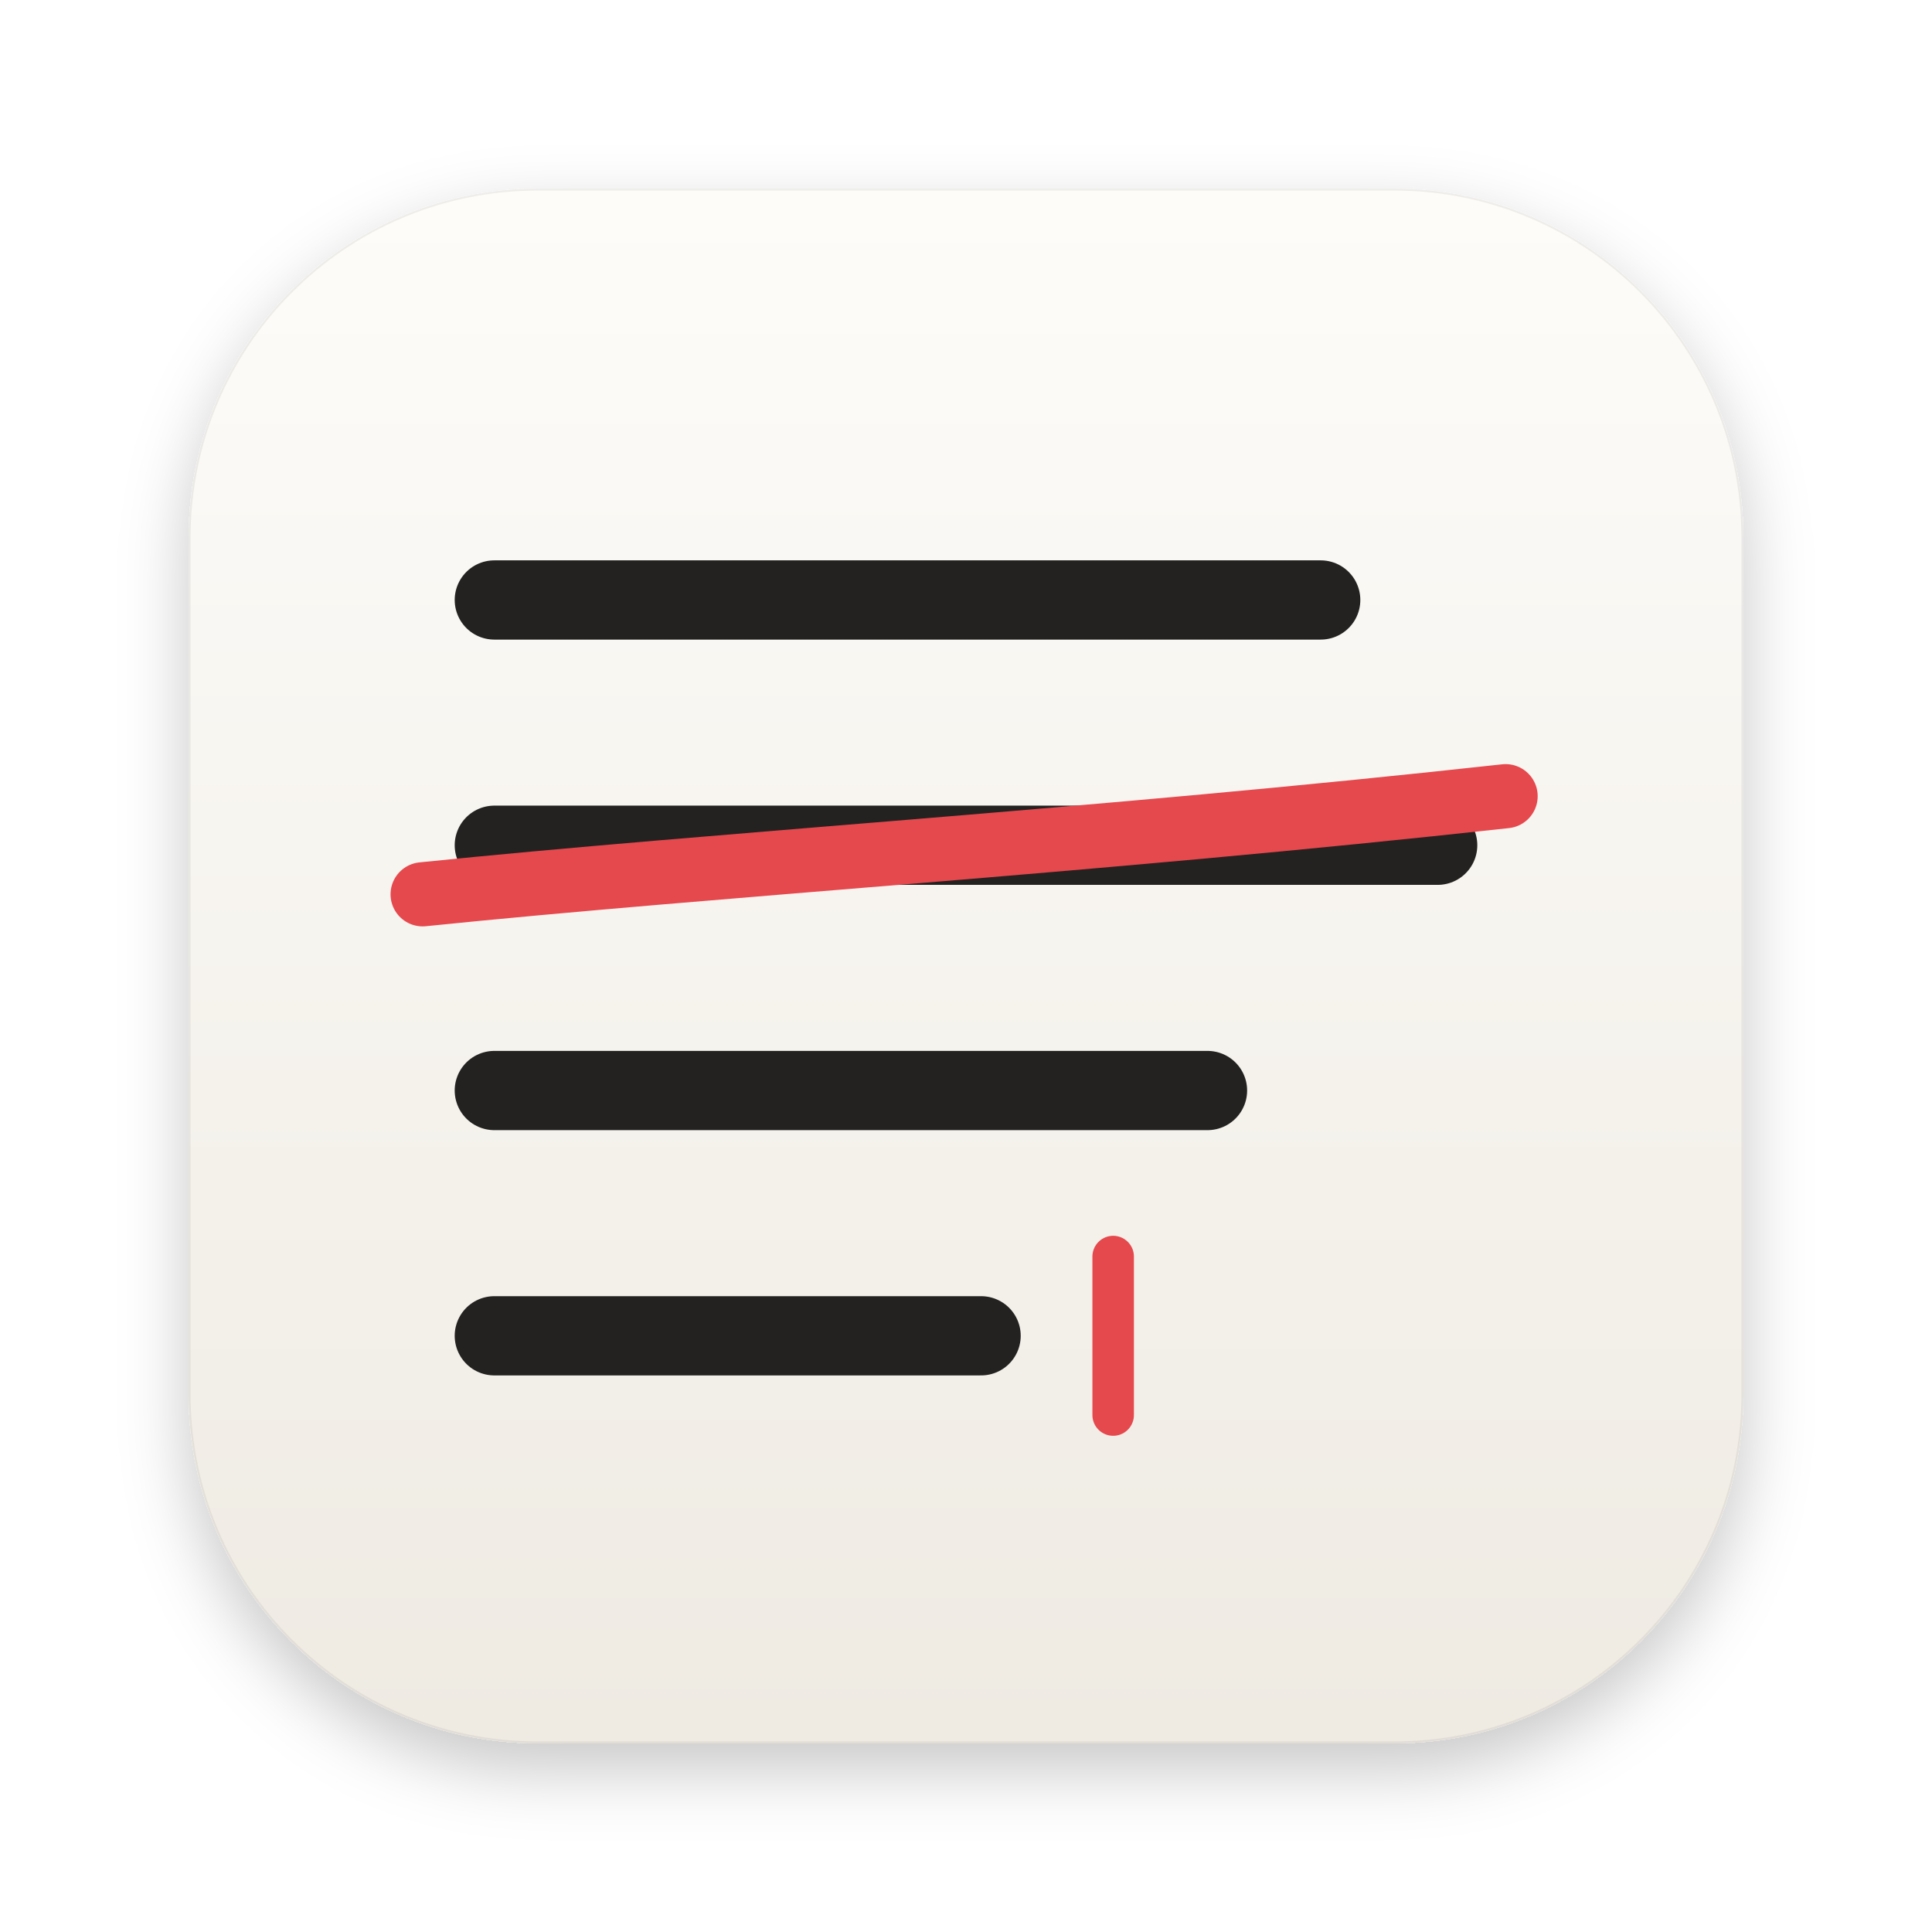
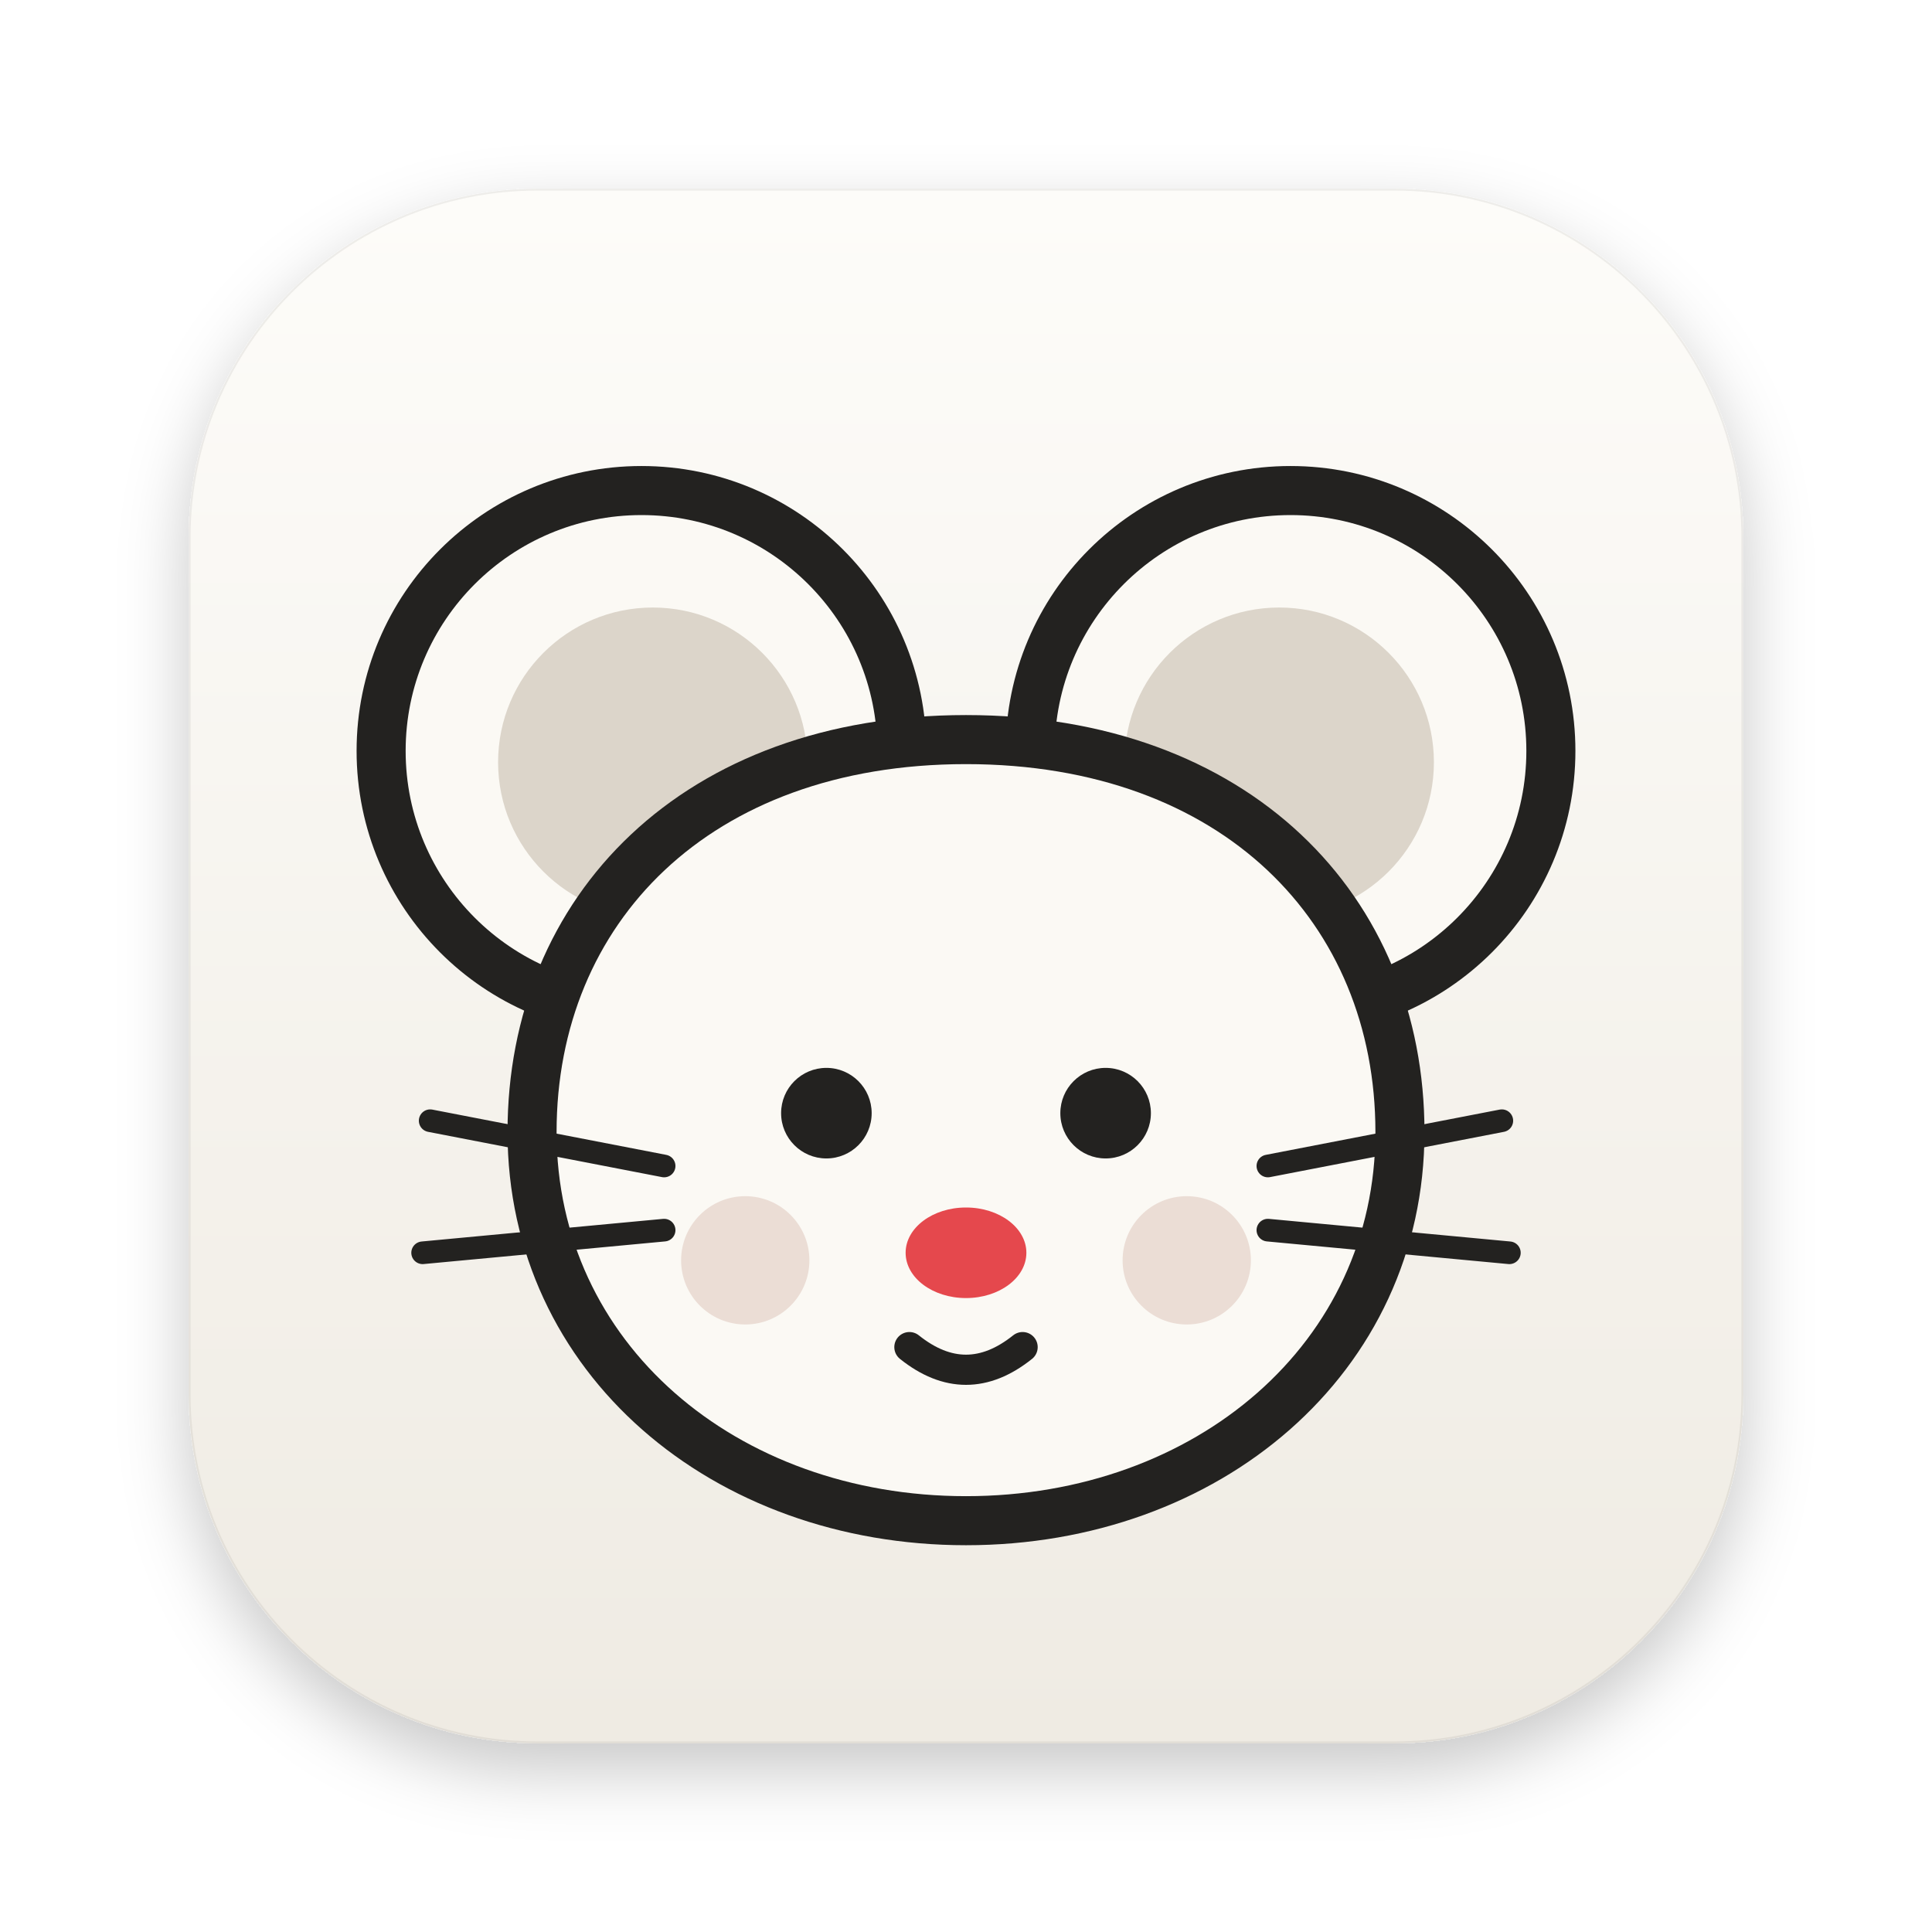
<svg xmlns="http://www.w3.org/2000/svg" width="1024" height="1024" viewBox="0 0 1024 1024">
  <defs>
    <linearGradient id="paper" x1="0" y1="0" x2="0" y2="1">
      <stop offset="0" stop-color="#FDFCF9" />
      <stop offset="1" stop-color="#EFEBE3" />
    </linearGradient>
    <filter id="shadow" x="-10%" y="-10%" width="120%" height="125%">
      <feDropShadow dx="0" dy="14" stdDeviation="18" flood-color="#000" flood-opacity="0.22" />
    </filter>
  </defs>
  <rect x="100" y="100" width="824" height="824" rx="185" fill="url(#paper)" filter="url(#shadow)" />
  <rect x="100.5" y="100.5" width="823" height="823" rx="184.5" fill="none" stroke="#000" stroke-opacity="0.06" />
-   <g stroke="#232220" stroke-width="42" stroke-linecap="round" fill="none">
-     <path d="M262 318 H700" />
-     <path d="M262 448 H762" />
-     <path d="M262 578 H640" />
-     <path d="M262 708 H520" />
+   <g stroke="#232220" stroke-width="26" stroke-linecap="round" stroke-linejoin="round" fill="#FBF9F4">
+     <circle cx="340" cy="398" r="138" />
+     <circle cx="684" cy="398" r="138" />
+     <circle cx="346" cy="404" r="82" fill="#DCD5CA" stroke="none" />
+     <circle cx="678" cy="404" r="82" fill="#DCD5CA" stroke="none" />
+     <path d="M512 392 C 655 392 742 482 742 600 C 742 720 640 806 512 806 C 384 806 282 720 282 600 C 282 482 369 392 512 392 Z" />
+     <circle cx="395" cy="668" r="34" fill="#EBDDD5" stroke="none" />
+     <circle cx="629" cy="668" r="34" fill="#EBDDD5" stroke="none" />
+     <circle cx="438" cy="590" r="24" fill="#232220" stroke="none" />
+     <circle cx="586" cy="590" r="24" fill="#232220" stroke="none" />
+     <ellipse cx="512" cy="664" rx="32" ry="24" fill="#E5484D" stroke="none" />
+     <path d="M482 714 Q 512 738 542 714" fill="none" stroke-width="16" />
+     <g fill="none" stroke-width="12">
+       <path d="M352 618 L 228 594" />
+       <path d="M352 652 L 224 664" />
+       <path d="M672 618 L 796 594" />
+       <path d="M672 652 L 800 664" />
+     </g>
  </g>
-   <path d="M224 474 C 380 458, 580 446, 798 422" stroke="#E5484D" stroke-width="34" stroke-linecap="round" fill="none" />
-   <path d="M590 666 V750" stroke="#E5484D" stroke-width="22" stroke-linecap="round" />
</svg>
